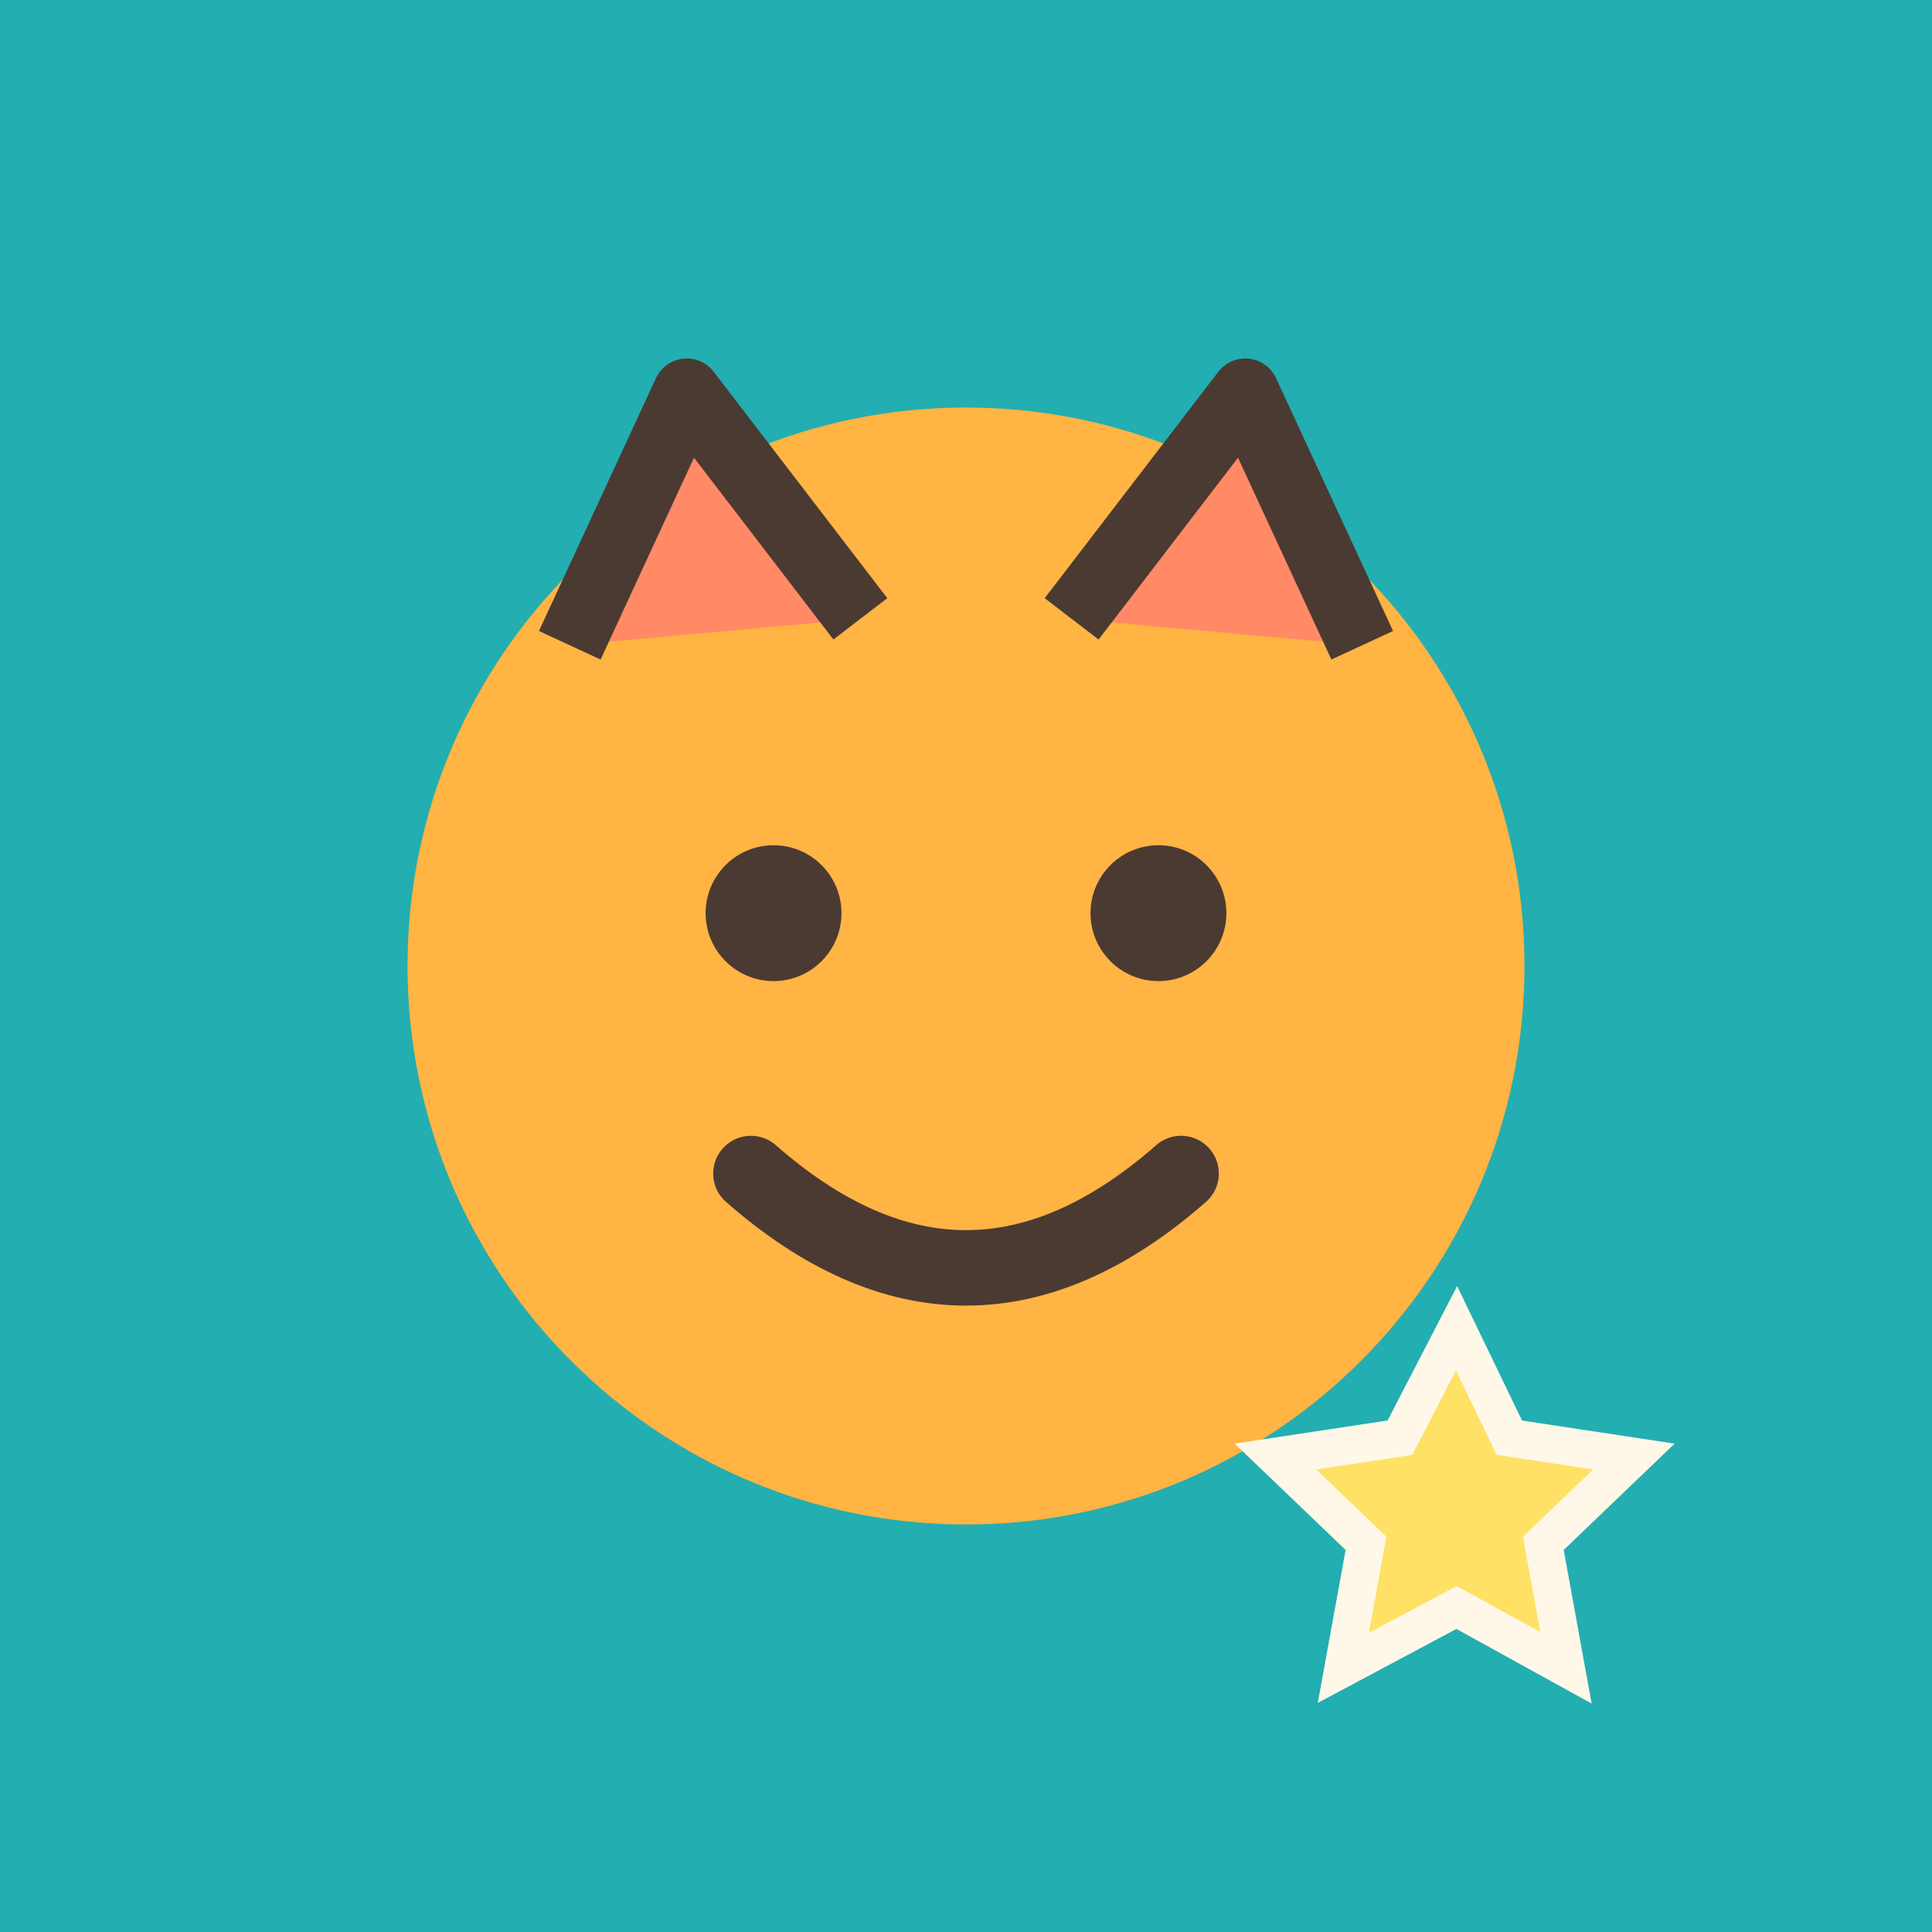
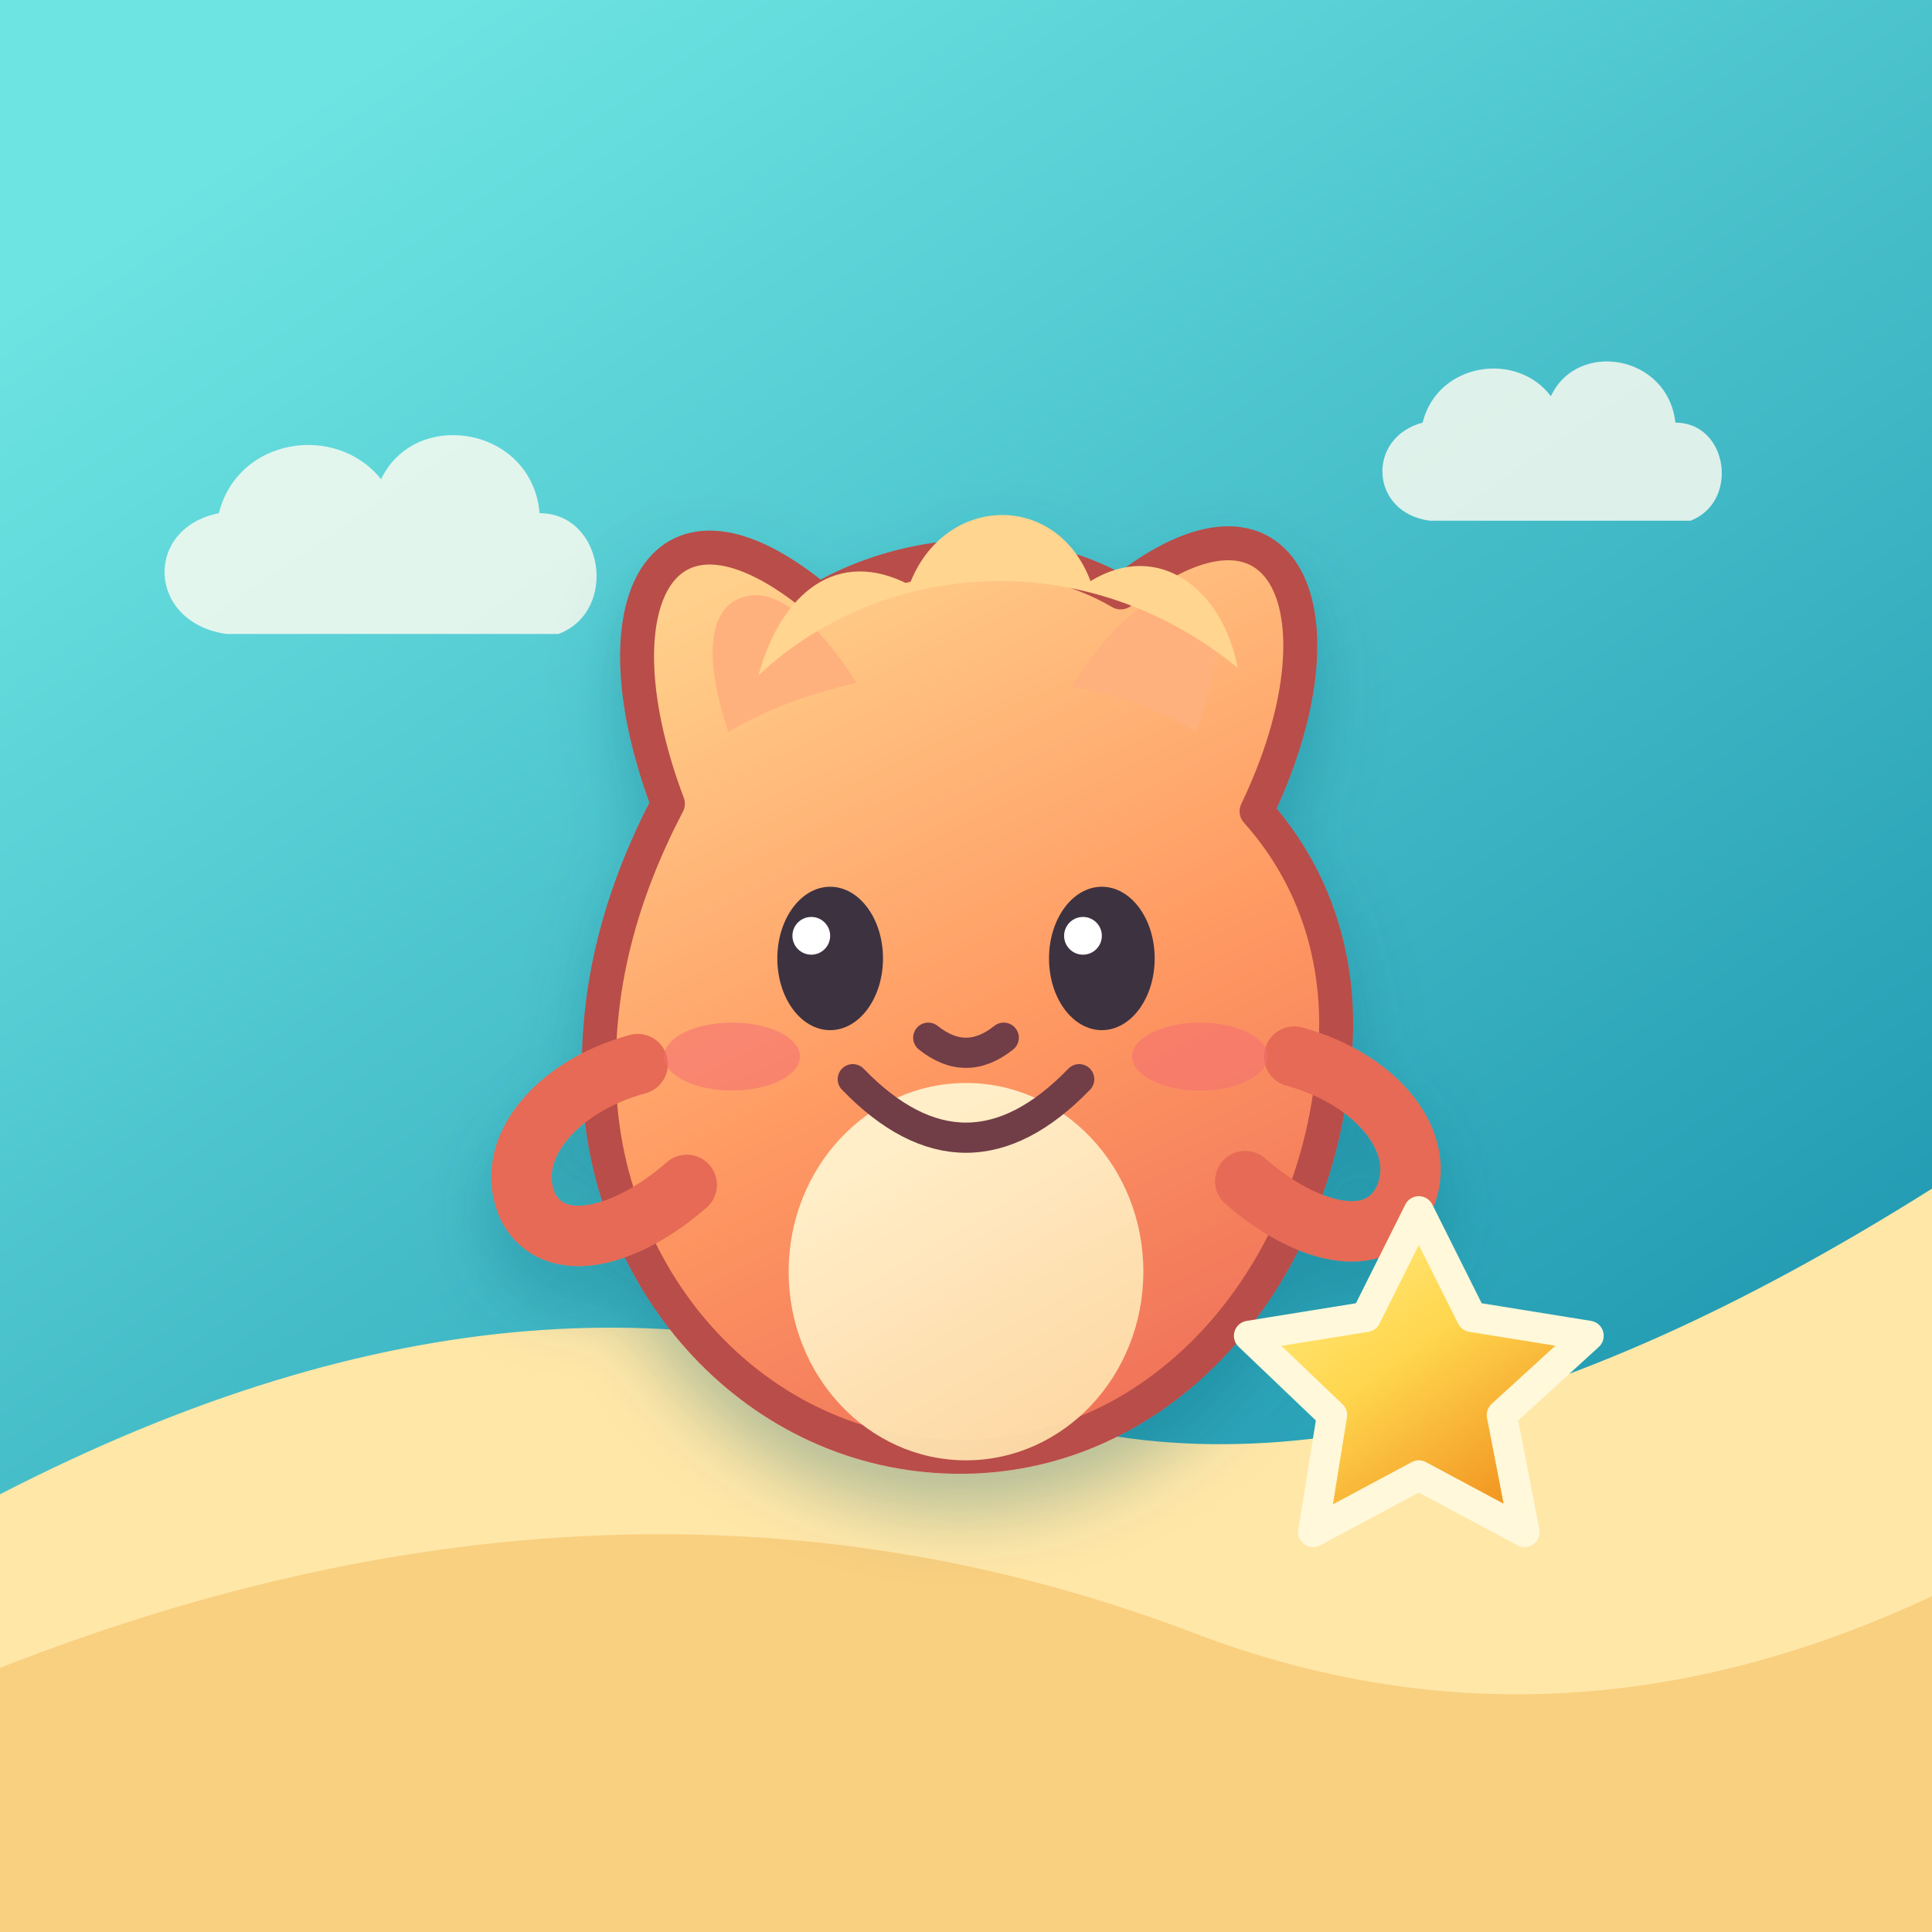
- <svg xmlns="http://www.w3.org/2000/svg" viewBox="0 0 512 512" role="img" aria-label="My English Adventure maskable placeholder icon">
-   <rect width="512" height="512" fill="#23aeb1" />
-   <circle cx="256" cy="256" r="148" fill="#ffb443" />
-   <path d="m151 171 31-67 46 60M361 171l-31-67-46 60" fill="#ff8a65" stroke="#4b3a32" stroke-width="18" stroke-linejoin="round" />
-   <circle cx="205" cy="242" r="18" fill="#4b3a32" />
-   <circle cx="307" cy="242" r="18" fill="#4b3a32" />
-   <path d="M199 311q57 50 114 0" fill="none" stroke="#4b3a32" stroke-width="20" stroke-linecap="round" />
-   <path d="m386 352 14 29 33 5-24 23 6 33-29-16-30 16 6-33-24-23 33-5z" fill="#ffe166" stroke="#fff8e8" stroke-width="10" />
+ <svg xmlns="http://www.w3.org/2000/svg" viewBox="0 0 512 512" role="img" aria-label="My English Adventure maskable app icon featuring Kiko">
+   <defs>
+     <linearGradient id="sky" x1="92" y1="20" x2="420" y2="500" gradientUnits="userSpaceOnUse">
+       <stop stop-color="#6DE4E2" />
+       <stop offset="1" stop-color="#158EAA" />
+     </linearGradient>
+     <linearGradient id="fur" x1="201" y1="151" x2="314" y2="386" gradientUnits="userSpaceOnUse">
+       <stop stop-color="#FFD08B" />
+       <stop offset=".52" stop-color="#FF9A63" />
+       <stop offset="1" stop-color="#EE6D58" />
+     </linearGradient>
+     <linearGradient id="belly" x1="231" y1="307" x2="282" y2="393" gradientUnits="userSpaceOnUse">
+       <stop stop-color="#FFF3CE" />
+       <stop offset="1" stop-color="#FFDCA5" />
+     </linearGradient>
+     <linearGradient id="star" x1="342" y1="307" x2="401" y2="392" gradientUnits="userSpaceOnUse">
+       <stop stop-color="#FFF495" />
+       <stop offset=".58" stop-color="#FFD64E" />
+       <stop offset="1" stop-color="#F39A24" />
+     </linearGradient>
+     <filter id="shadow" x="-30%" y="-30%" width="160%" height="180%">
+       <feDropShadow dx="0" dy="10" stdDeviation="9" flood-color="#075B72" flood-opacity=".3" />
+     </filter>
+   </defs>
+   <rect width="512" height="512" fill="url(#sky)" />
+   <path d="M0 396c101-52 185-55 260-25 68 27 152 7 252-56v197H0Z" fill="#FFE7A8" />
+   <path d="M0 442c112-44 218-47 317-9 66 25 131 20 195-10v89H0Z" fill="#F5BE61" opacity=".56" />
+   <g fill="#FFFDF2" opacity=".82">
+     <path d="M58 136c5-20 31-24 43-9 9-19 40-14 42 9 17 0 21 26 5 32H60c-21-3-22-28-2-32Z" />
+     <path d="M377 112c4-16 25-19 34-7 7-15 31-11 33 7 14 0 17 21 4 26h-69c-16-2-17-22-2-26Z" />
+   </g>
+   <g filter="url(#shadow)">
+     <path d="M177 213c-20-53-2-89 40-54 24-14 56-16 80-2 44-35 61 6 36 58 17 19 24 44 20 71-6 53-44 98-95 100-53 2-95-41-99-94-2-30 6-56 18-79Z" fill="url(#fur)" stroke="#B94E48" stroke-width="9" stroke-linejoin="round" />
+     <path d="M193 194c-7-21-5-34 5-36 8-2 19 7 29 23-13 3-24 7-34 13ZM317 194c8-21 6-35-3-36-9-2-20 8-30 24 12 2 23 6 33 12Z" fill="#FFB17D" />
+     <path d="M201 179c6-22 21-34 40-24 9-24 39-25 48-1 18-11 35 2 39 23-17-14-39-23-63-23-24 0-47 9-64 25Z" fill="#FFD58F" />
+     <ellipse cx="256" cy="337" rx="47" ry="50" fill="url(#belly)" opacity=".94" />
+     <path d="M169 282c-22 6-36 23-29 38 7 13 26 8 42-6M343 280c22 6 36 23 29 38-7 14-26 9-42-5" fill="none" stroke="#E66B55" stroke-width="16" stroke-linecap="round" />
+     <ellipse cx="220" cy="254" rx="14" ry="19" fill="#3D3040" />
+     <ellipse cx="292" cy="254" rx="14" ry="19" fill="#3D3040" />
+     <circle cx="215" cy="248" r="5" fill="white" />
+     <circle cx="287" cy="248" r="5" fill="white" />
+     <ellipse cx="194" cy="280" rx="18" ry="9" fill="#F56F72" opacity=".56" />
+     <ellipse cx="318" cy="280" rx="18" ry="9" fill="#F56F72" opacity=".56" />
+     <path d="M246 275q10 8 20 0M226 286q30 31 60 0" fill="none" stroke="#713D46" stroke-width="8" stroke-linecap="round" stroke-linejoin="round" />
+   </g>
+   <path d="m376 321 14 28 31 5-23 21 6 31-28-15-28 15 5-31-22-21 31-5Z" fill="url(#star)" stroke="#FFF8DA" stroke-width="8" stroke-linejoin="round" />
</svg>
